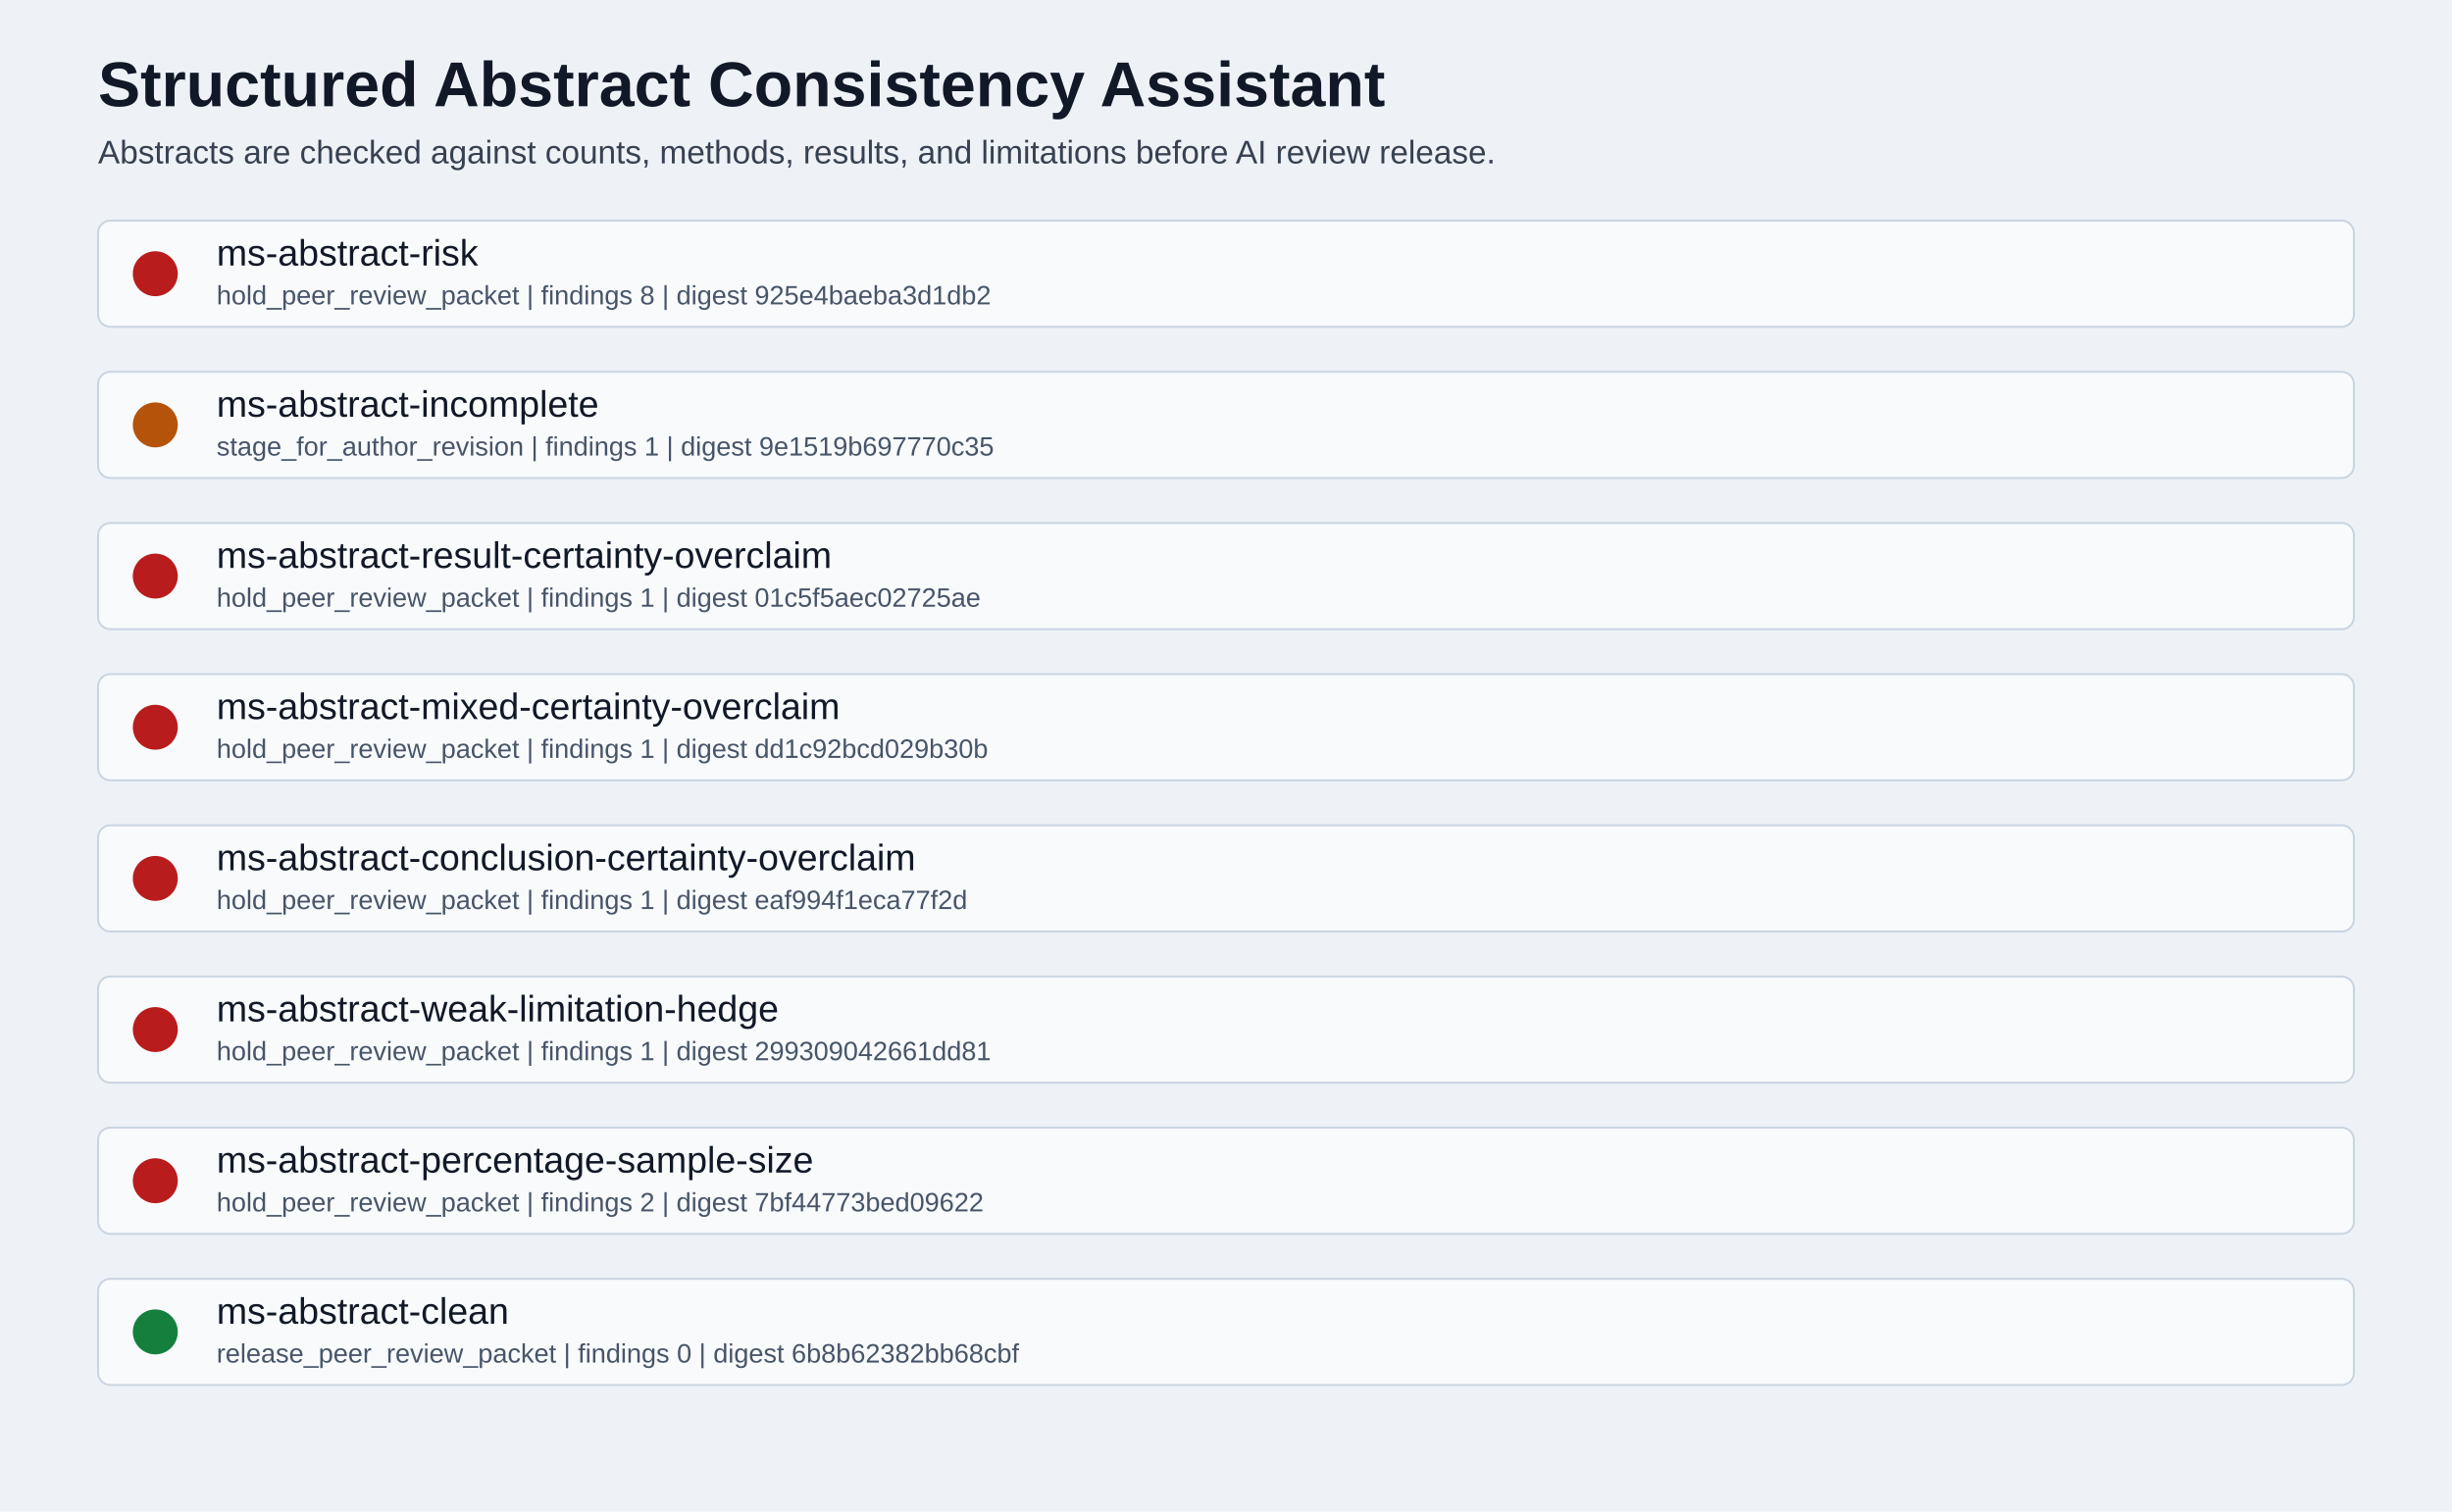
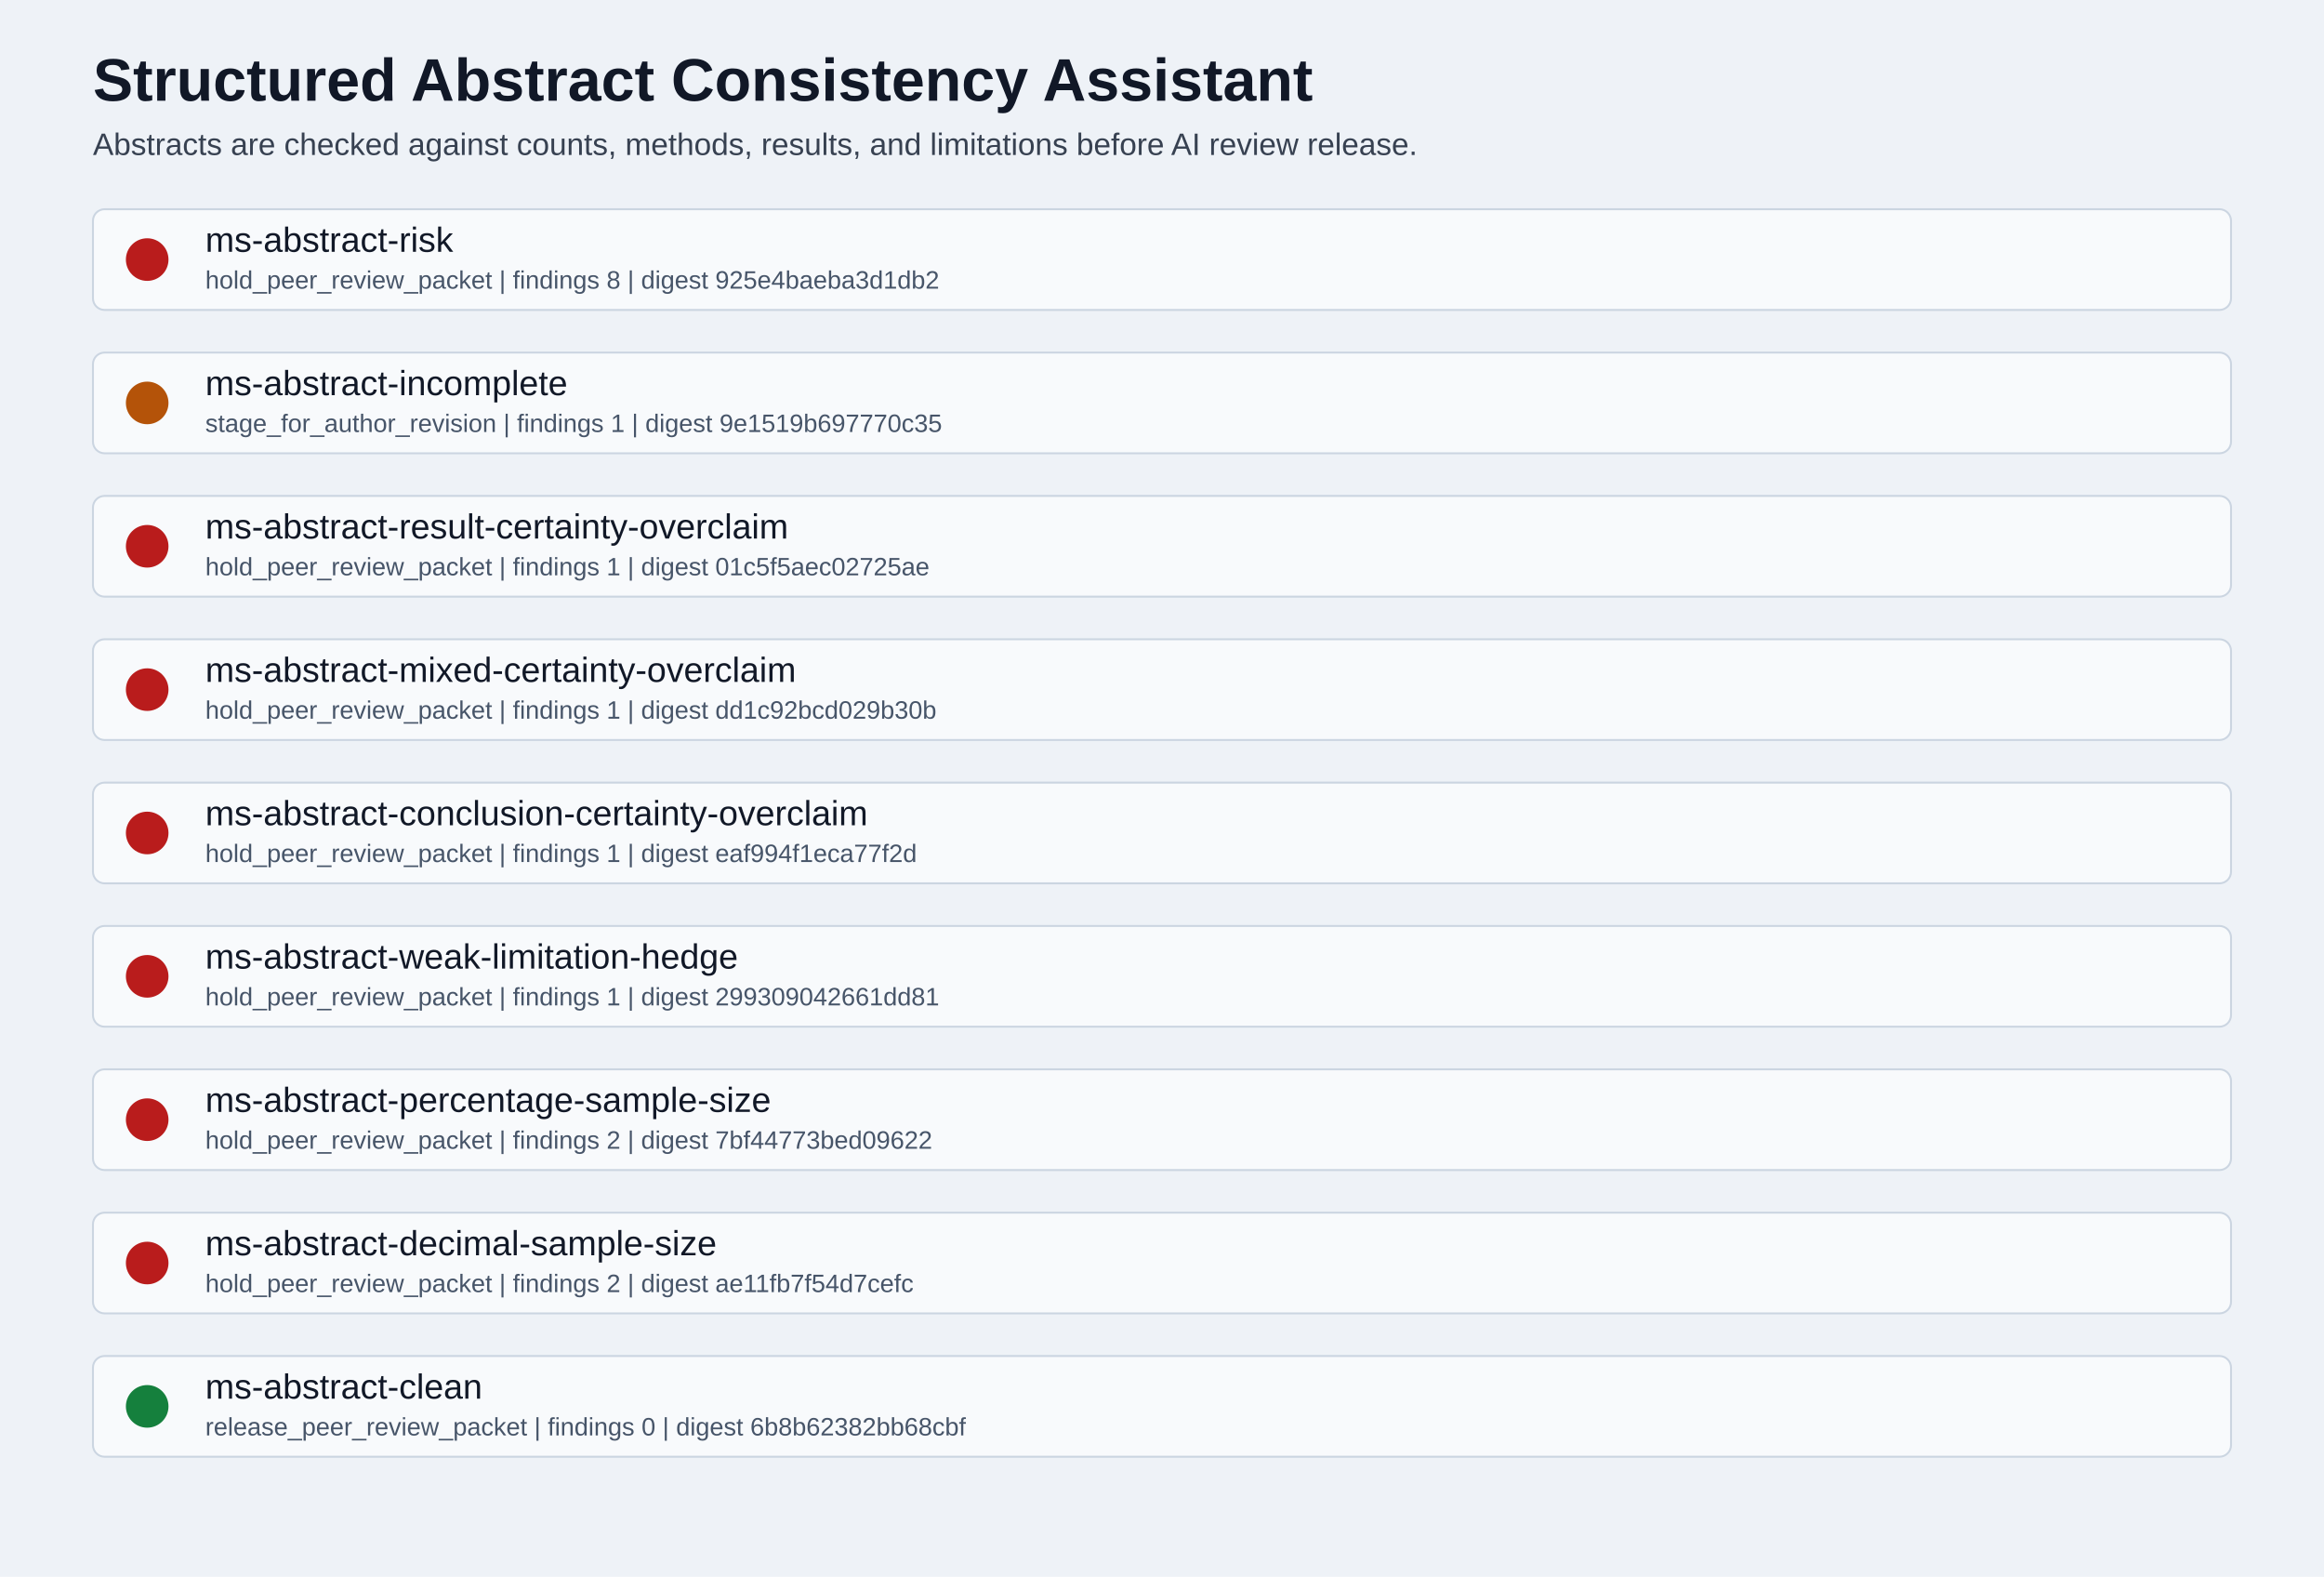
- <svg xmlns="http://www.w3.org/2000/svg" width="1200" height="740" viewBox="0 0 1200 740">
-   <rect width="1200" height="740" fill="#eef2f7" />
+ <svg xmlns="http://www.w3.org/2000/svg" width="1200" height="814" viewBox="0 0 1200 814">
+   <rect width="1200" height="814" fill="#eef2f7" />
  <text x="48" y="52" font-size="31" font-family="Arial" font-weight="700" fill="#111827">Structured Abstract Consistency Assistant</text>
  <text x="48" y="80" font-size="16" font-family="Arial" fill="#374151">Abstracts are checked against counts, methods, results, and limitations before AI review release.</text>
  <g transform="translate(48 108)">
    <rect width="1104" height="52" rx="6" fill="#f8fafc" stroke="#cbd5e1" />
    <circle cx="28" cy="26" r="11" fill="#b91c1c" />
    <text x="58" y="22" font-size="18" font-family="Arial" fill="#111827">ms-abstract-risk</text>
    <text x="58" y="41" font-size="13" font-family="Arial" fill="#475569">hold_peer_review_packet | findings 8 | digest 925e4baeba3d1db2</text>
  </g>
  <g transform="translate(48 182)">
    <rect width="1104" height="52" rx="6" fill="#f8fafc" stroke="#cbd5e1" />
    <circle cx="28" cy="26" r="11" fill="#b45309" />
    <text x="58" y="22" font-size="18" font-family="Arial" fill="#111827">ms-abstract-incomplete</text>
    <text x="58" y="41" font-size="13" font-family="Arial" fill="#475569">stage_for_author_revision | findings 1 | digest 9e1519b697770c35</text>
  </g>
  <g transform="translate(48 256)">
    <rect width="1104" height="52" rx="6" fill="#f8fafc" stroke="#cbd5e1" />
    <circle cx="28" cy="26" r="11" fill="#b91c1c" />
    <text x="58" y="22" font-size="18" font-family="Arial" fill="#111827">ms-abstract-result-certainty-overclaim</text>
    <text x="58" y="41" font-size="13" font-family="Arial" fill="#475569">hold_peer_review_packet | findings 1 | digest 01c5f5aec02725ae</text>
  </g>
  <g transform="translate(48 330)">
    <rect width="1104" height="52" rx="6" fill="#f8fafc" stroke="#cbd5e1" />
    <circle cx="28" cy="26" r="11" fill="#b91c1c" />
    <text x="58" y="22" font-size="18" font-family="Arial" fill="#111827">ms-abstract-mixed-certainty-overclaim</text>
    <text x="58" y="41" font-size="13" font-family="Arial" fill="#475569">hold_peer_review_packet | findings 1 | digest dd1c92bcd029b30b</text>
  </g>
  <g transform="translate(48 404)">
    <rect width="1104" height="52" rx="6" fill="#f8fafc" stroke="#cbd5e1" />
    <circle cx="28" cy="26" r="11" fill="#b91c1c" />
    <text x="58" y="22" font-size="18" font-family="Arial" fill="#111827">ms-abstract-conclusion-certainty-overclaim</text>
    <text x="58" y="41" font-size="13" font-family="Arial" fill="#475569">hold_peer_review_packet | findings 1 | digest eaf994f1eca77f2d</text>
  </g>
  <g transform="translate(48 478)">
    <rect width="1104" height="52" rx="6" fill="#f8fafc" stroke="#cbd5e1" />
    <circle cx="28" cy="26" r="11" fill="#b91c1c" />
    <text x="58" y="22" font-size="18" font-family="Arial" fill="#111827">ms-abstract-weak-limitation-hedge</text>
    <text x="58" y="41" font-size="13" font-family="Arial" fill="#475569">hold_peer_review_packet | findings 1 | digest 299309042661dd81</text>
  </g>
  <g transform="translate(48 552)">
    <rect width="1104" height="52" rx="6" fill="#f8fafc" stroke="#cbd5e1" />
    <circle cx="28" cy="26" r="11" fill="#b91c1c" />
    <text x="58" y="22" font-size="18" font-family="Arial" fill="#111827">ms-abstract-percentage-sample-size</text>
    <text x="58" y="41" font-size="13" font-family="Arial" fill="#475569">hold_peer_review_packet | findings 2 | digest 7bf44773bed09622</text>
  </g>
  <g transform="translate(48 626)">
    <rect width="1104" height="52" rx="6" fill="#f8fafc" stroke="#cbd5e1" />
+     <circle cx="28" cy="26" r="11" fill="#b91c1c" />
+     <text x="58" y="22" font-size="18" font-family="Arial" fill="#111827">ms-abstract-decimal-sample-size</text>
+     <text x="58" y="41" font-size="13" font-family="Arial" fill="#475569">hold_peer_review_packet | findings 2 | digest ae11fb7f54d7cefc</text>
+   </g>
+   <g transform="translate(48 700)">
+     <rect width="1104" height="52" rx="6" fill="#f8fafc" stroke="#cbd5e1" />
    <circle cx="28" cy="26" r="11" fill="#15803d" />
    <text x="58" y="22" font-size="18" font-family="Arial" fill="#111827">ms-abstract-clean</text>
    <text x="58" y="41" font-size="13" font-family="Arial" fill="#475569">release_peer_review_packet | findings 0 | digest 6b8b62382bb68cbf</text>
  </g>
</svg>
